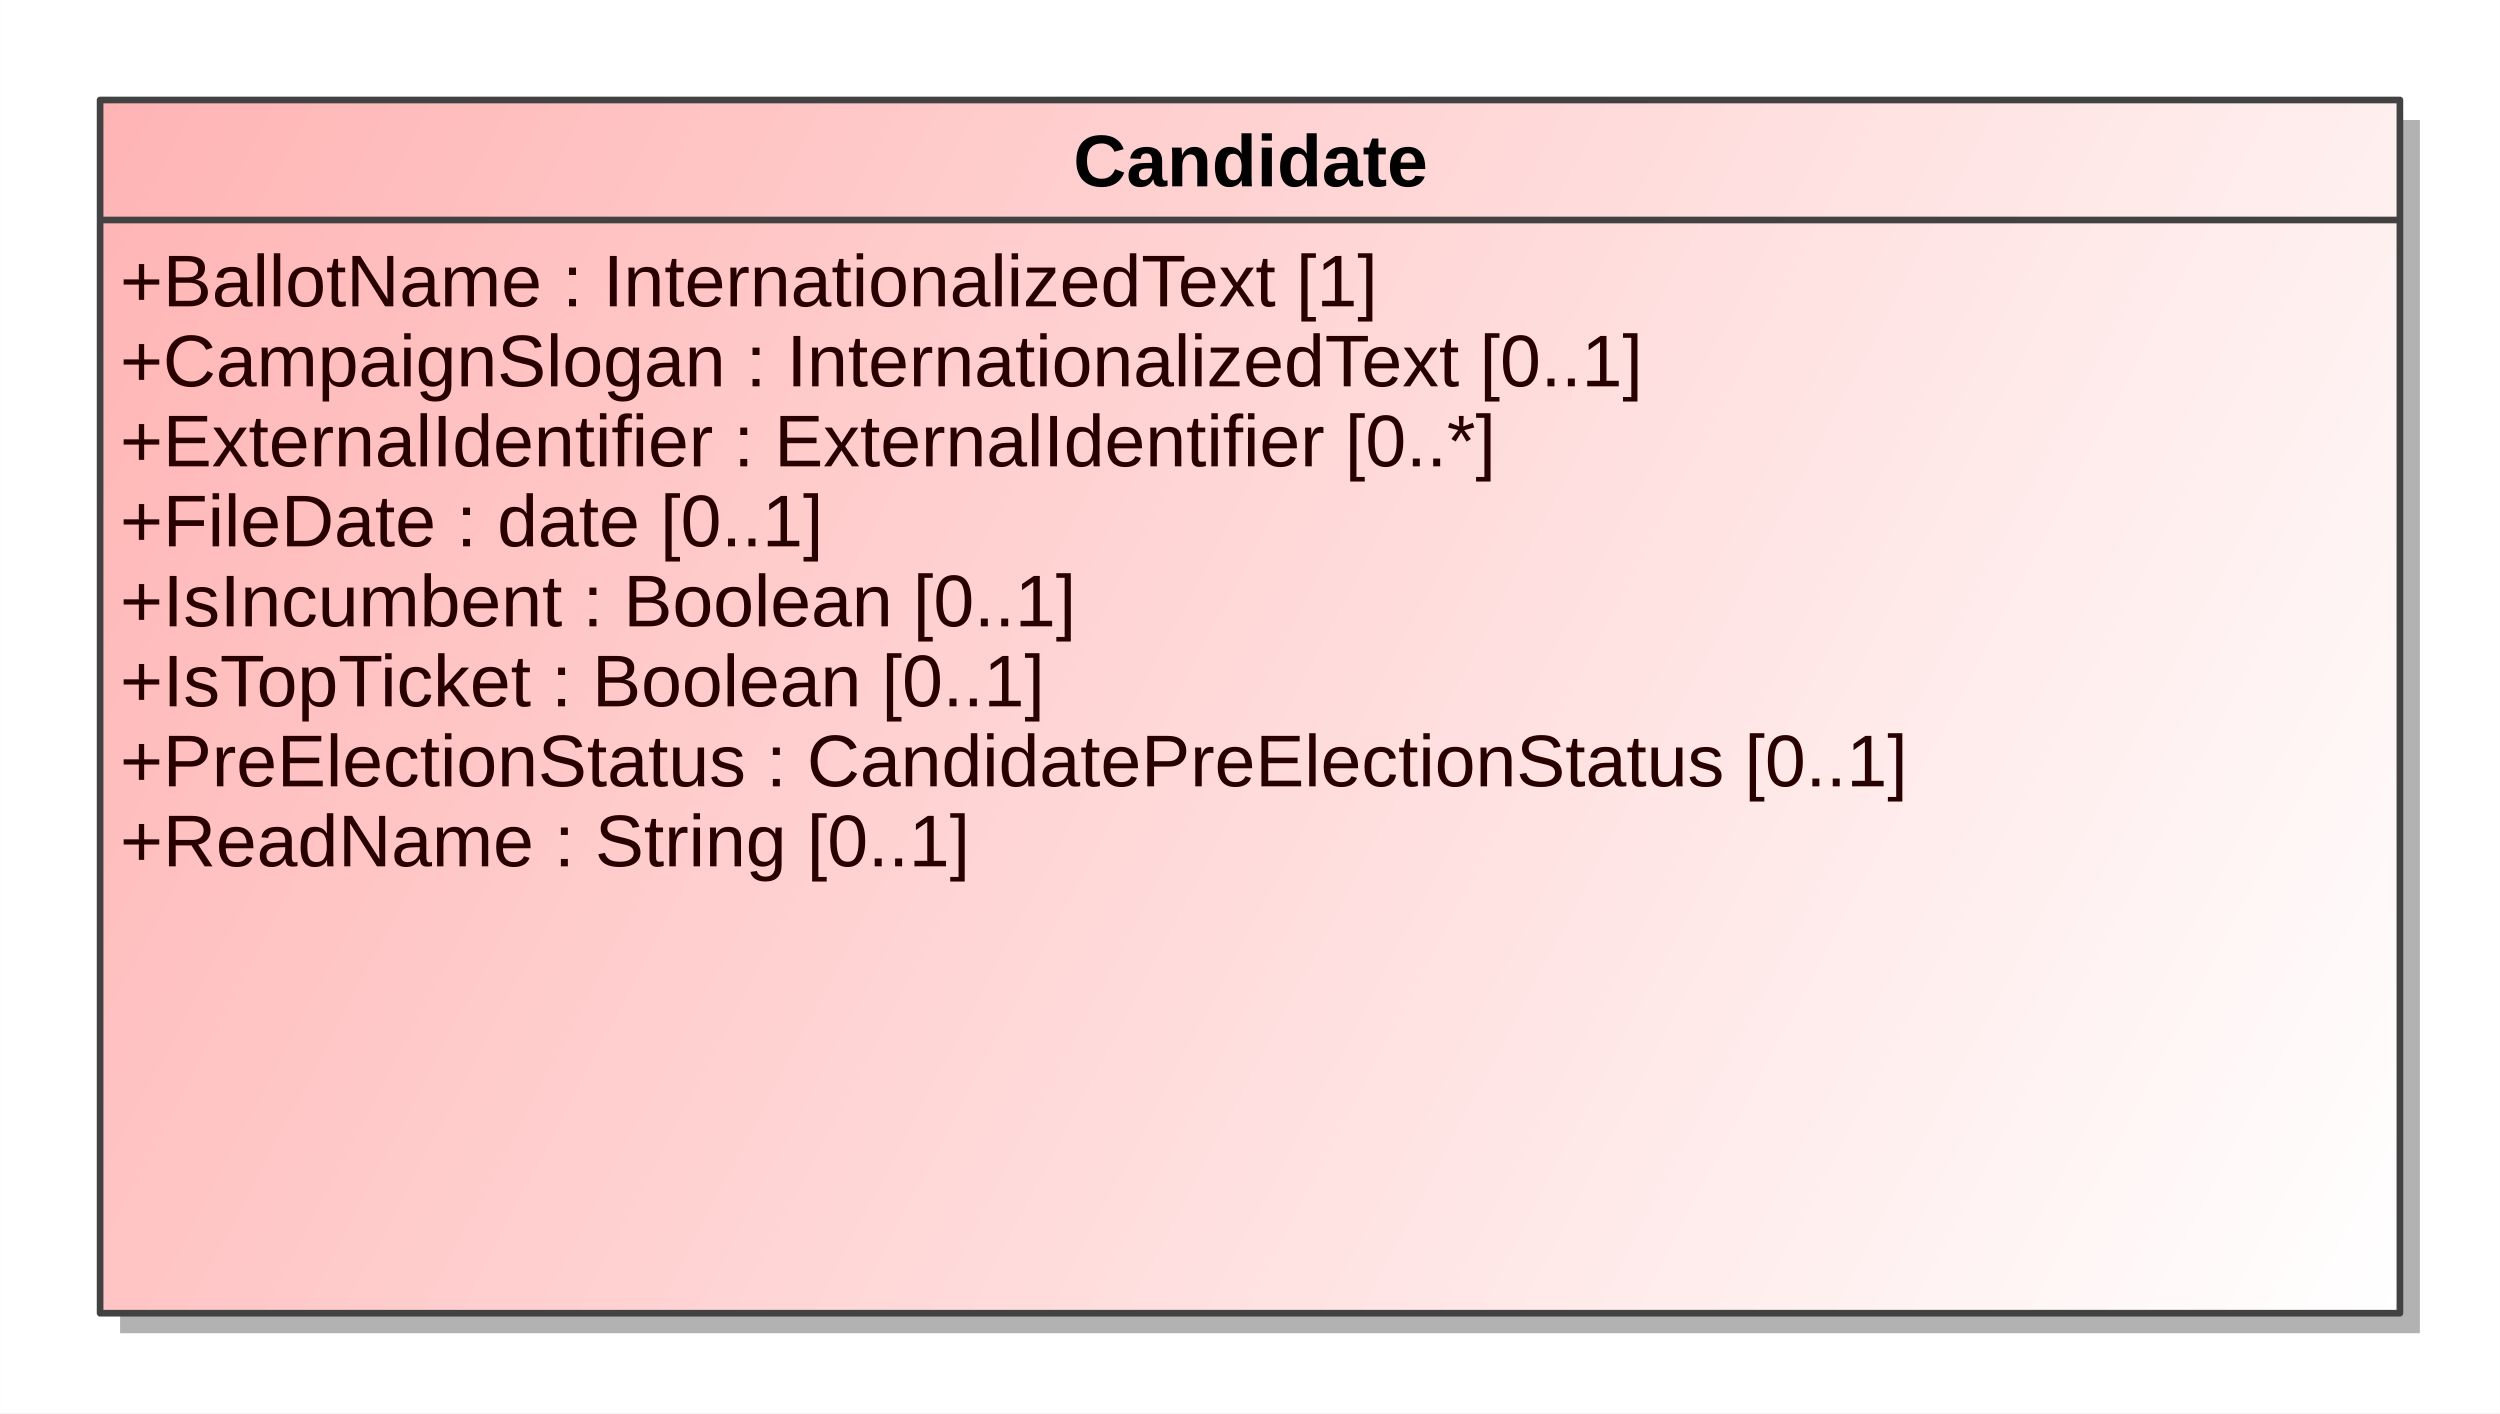
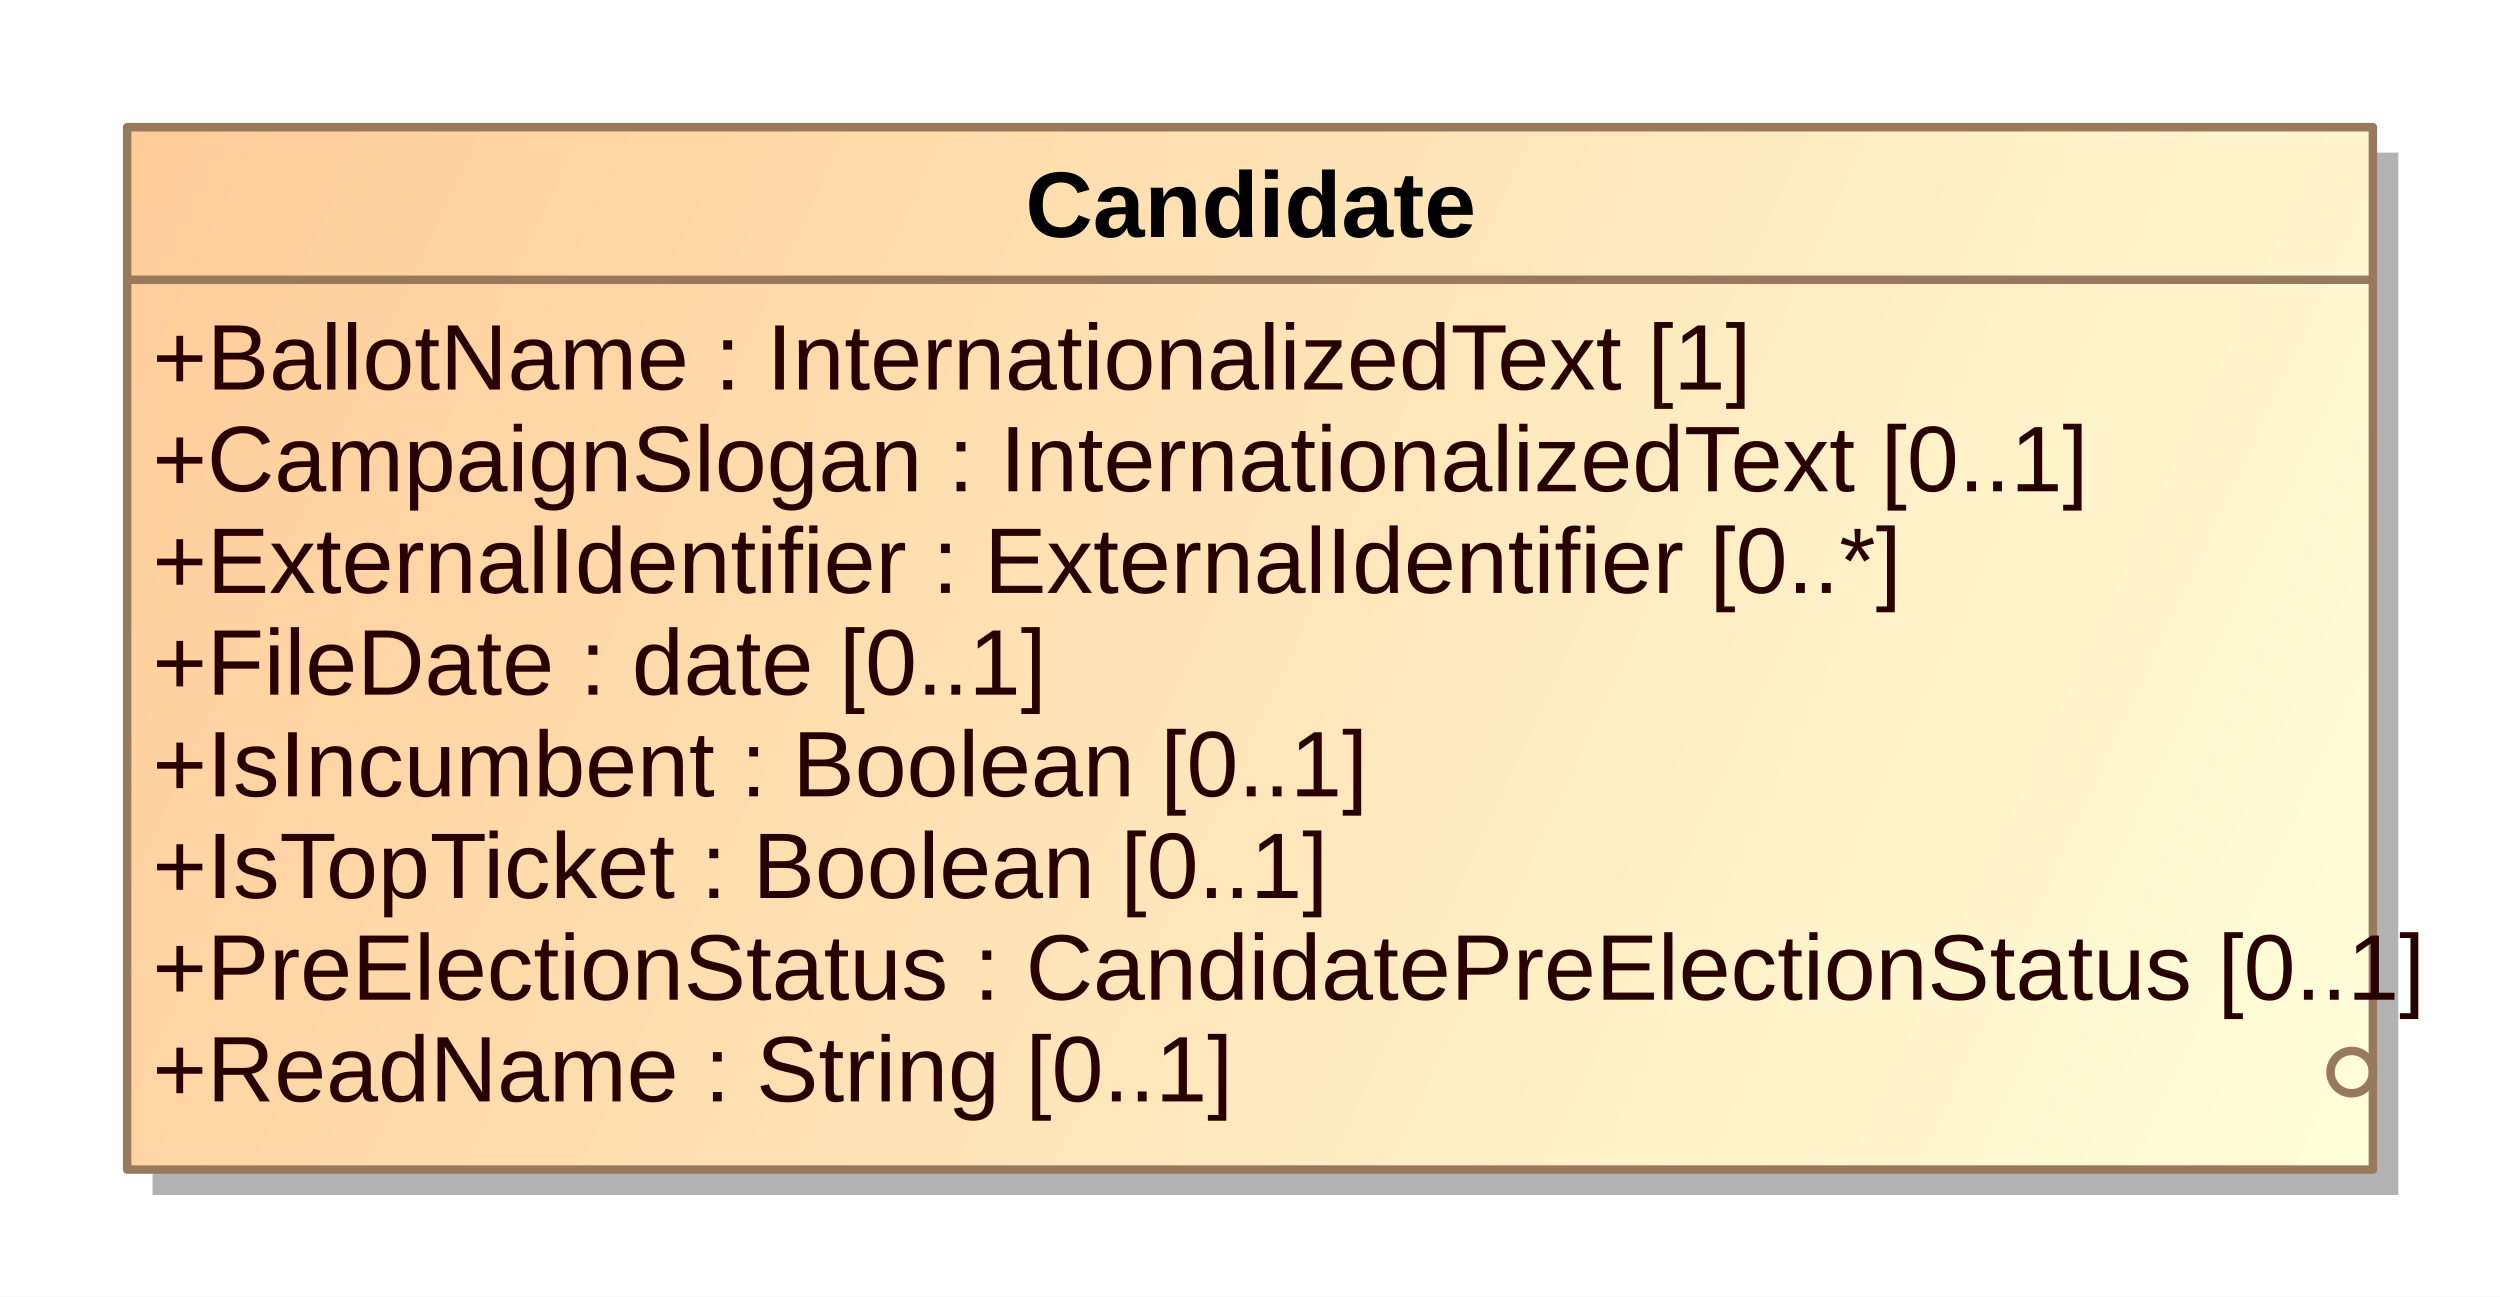
- <svg xmlns="http://www.w3.org/2000/svg" fill-opacity="1" color-rendering="auto" color-interpolation="auto" text-rendering="auto" stroke="black" stroke-linecap="square" width="3.906in" stroke-miterlimit="10" shape-rendering="auto" stroke-opacity="1" fill="black" stroke-dasharray="none" font-weight="normal" stroke-width="1" viewBox="0 0 375 212" height="2.208in" font-family="'Arial'" font-style="normal" stroke-linejoin="miter" font-size="12" stroke-dashoffset="0" image-rendering="auto">
+ <svg xmlns="http://www.w3.org/2000/svg" fill-opacity="1" color-rendering="auto" color-interpolation="auto" text-rendering="auto" stroke="black" stroke-linecap="square" width="3.073in" stroke-miterlimit="10" shape-rendering="auto" stroke-opacity="1" fill="black" stroke-dasharray="none" font-weight="normal" stroke-width="1" viewBox="0 0 295 153" height="1.594in" font-family="'Arial'" font-style="normal" stroke-linejoin="miter" font-size="12" stroke-dashoffset="0" image-rendering="auto">
  <defs id="genericDefs" />
  <g>
    <defs id="defs1">
-       <linearGradient x1="2345" gradientUnits="userSpaceOnUse" x2="2690" y1="217" y2="399" id="linearGradient1" spreadMethod="pad">
-         <stop stop-opacity="1" stop-color="rgb(255,180,180)" offset="0%" />
-         <stop stop-opacity="1" stop-color="white" offset="100%" />
+       <linearGradient x1="2002" gradientUnits="userSpaceOnUse" x2="2267" y1="630" y2="753" id="linearGradient1" spreadMethod="pad">
+         <stop stop-opacity="1" stop-color="rgb(255,204,153)" offset="0%" />
+         <stop stop-opacity="1" stop-color="rgb(255,255,218)" offset="100%" />
      </linearGradient>
      <clipPath clipPathUnits="userSpaceOnUse" id="clipPath1">
-         <path d="M0 0 L375 0 L375 212 L0 212 L0 0 Z" />
+         <path d="M0 0 L295 0 L295 153 L0 153 L0 0 Z" />
      </clipPath>
      <clipPath clipPathUnits="userSpaceOnUse" id="clipPath2">
-         <path d="M2330 202 L2705 202 L2705 414 L2330 414 L2330 202 Z" />
+         <path d="M1987 615 L2282 615 L2282 768 L1987 768 L1987 615 Z" />
      </clipPath>
    </defs>
    <g fill="white" stroke="white">
-       <rect x="0" width="375" height="212" y="0" clip-path="url(#clipPath1)" stroke="none" />
-       <rect x="2348" y="220" transform="translate(-2330,-202)" clip-path="url(#clipPath2)" fill="rgb(178,178,178)" width="345" text-rendering="geometricPrecision" height="182" stroke="none" />
-       <rect x="2345" y="217" transform="translate(-2330,-202)" clip-path="url(#clipPath2)" fill="url(#linearGradient1)" width="345" text-rendering="geometricPrecision" height="182" stroke="none" />
+       <rect x="0" width="295" height="153" y="0" clip-path="url(#clipPath1)" stroke="none" />
+       <rect x="2005" y="633" transform="translate(-1987,-615)" clip-path="url(#clipPath2)" fill="rgb(178,178,178)" width="265" text-rendering="geometricPrecision" height="123" stroke="none" />
+       <rect x="2002" y="630" transform="translate(-1987,-615)" clip-path="url(#clipPath2)" fill="url(#linearGradient1)" width="265" text-rendering="geometricPrecision" height="123" stroke="none" />
    </g>
-     <g fill="rgb(66,66,66)" text-rendering="geometricPrecision" transform="translate(-2330,-202)" stroke-linecap="butt" stroke="rgb(66,66,66)" stroke-linejoin="round">
-       <rect fill="none" x="2345" width="345" height="182" y="217" clip-path="url(#clipPath2)" />
-       <line y2="235" fill="none" x1="2345" clip-path="url(#clipPath2)" x2="2690" y1="235" />
-       <text x="2348" font-size="11" y="331.958" clip-path="url(#clipPath2)" fill="rgb(40,0,0)" stroke="none" space="preserve">+ReadName : String [0..1]</text>
-       <text x="2348" font-size="11" y="319.958" clip-path="url(#clipPath2)" fill="rgb(40,0,0)" stroke="none" space="preserve">+PreElectionStatus : CandidatePreElectionStatus [0..1]</text>
-       <text x="2348" font-size="11" y="307.958" clip-path="url(#clipPath2)" fill="rgb(40,0,0)" stroke="none" space="preserve">+IsTopTicket : Boolean [0..1]</text>
-       <text x="2348" font-size="11" y="295.958" clip-path="url(#clipPath2)" fill="rgb(40,0,0)" stroke="none" space="preserve">+IsIncumbent : Boolean [0..1]</text>
-       <text x="2348" font-size="11" y="283.958" clip-path="url(#clipPath2)" fill="rgb(40,0,0)" stroke="none" space="preserve">+FileDate : date [0..1]</text>
-       <text x="2348" font-size="11" y="271.958" clip-path="url(#clipPath2)" fill="rgb(40,0,0)" stroke="none" space="preserve">+ExternalIdentifier : ExternalIdentifier [0..*]</text>
-       <text x="2348" font-size="11" y="259.958" clip-path="url(#clipPath2)" fill="rgb(40,0,0)" stroke="none" space="preserve">+CampaignSlogan : InternationalizedText [0..1]</text>
-       <text x="2348" font-size="11" y="247.958" clip-path="url(#clipPath2)" fill="rgb(40,0,0)" stroke="none" space="preserve">+BallotName : InternationalizedText [1]</text>
+     <g fill="rgb(153,121,92)" text-rendering="geometricPrecision" transform="translate(-1987,-615)" stroke-linecap="butt" stroke="rgb(153,121,92)" stroke-linejoin="round">
+       <rect fill="none" x="2002" width="265" height="123" y="630" clip-path="url(#clipPath2)" />
+       <line y2="648" fill="none" x1="2002" clip-path="url(#clipPath2)" x2="2267" y1="648" />
+       <text x="2005" font-size="11" y="744.958" clip-path="url(#clipPath2)" fill="rgb(40,0,0)" stroke="none" space="preserve">+ReadName : String [0..1]</text>
+       <circle fill="none" r="2.5" clip-path="url(#clipPath2)" cx="2264.5" cy="741.5" />
+       <text x="2005" font-size="11" y="732.958" clip-path="url(#clipPath2)" fill="rgb(40,0,0)" stroke="none" space="preserve">+PreElectionStatus : CandidatePreElectionStatus [0..1]</text>
+       <text x="2005" font-size="11" y="720.958" clip-path="url(#clipPath2)" fill="rgb(40,0,0)" stroke="none" space="preserve">+IsTopTicket : Boolean [0..1]</text>
+       <text x="2005" font-size="11" y="708.958" clip-path="url(#clipPath2)" fill="rgb(40,0,0)" stroke="none" space="preserve">+IsIncumbent : Boolean [0..1]</text>
+       <text x="2005" font-size="11" y="696.958" clip-path="url(#clipPath2)" fill="rgb(40,0,0)" stroke="none" space="preserve">+FileDate : date [0..1]</text>
+       <text x="2005" font-size="11" y="684.958" clip-path="url(#clipPath2)" fill="rgb(40,0,0)" stroke="none" space="preserve">+ExternalIdentifier : ExternalIdentifier [0..*]</text>
+       <text x="2005" font-size="11" y="672.958" clip-path="url(#clipPath2)" fill="rgb(40,0,0)" stroke="none" space="preserve">+CampaignSlogan : InternationalizedText [0..1]</text>
+       <text x="2005" font-size="11" y="660.958" clip-path="url(#clipPath2)" fill="rgb(40,0,0)" stroke="none" space="preserve">+BallotName : InternationalizedText [1]</text>
    </g>
-     <g text-rendering="geometricPrecision" font-size="11" font-weight="bold" transform="translate(-2330,-202)" stroke-linecap="butt" stroke-linejoin="round">
-       <text x="2491" space="preserve" y="229.958" clip-path="url(#clipPath2)" stroke="none">Candidate</text>
+     <g text-rendering="geometricPrecision" font-size="11" font-weight="bold" transform="translate(-1987,-615)" stroke-linecap="butt" stroke-linejoin="round">
+       <text x="2108" space="preserve" y="642.958" clip-path="url(#clipPath2)" stroke="none">Candidate</text>
    </g>
  </g>
</svg>
